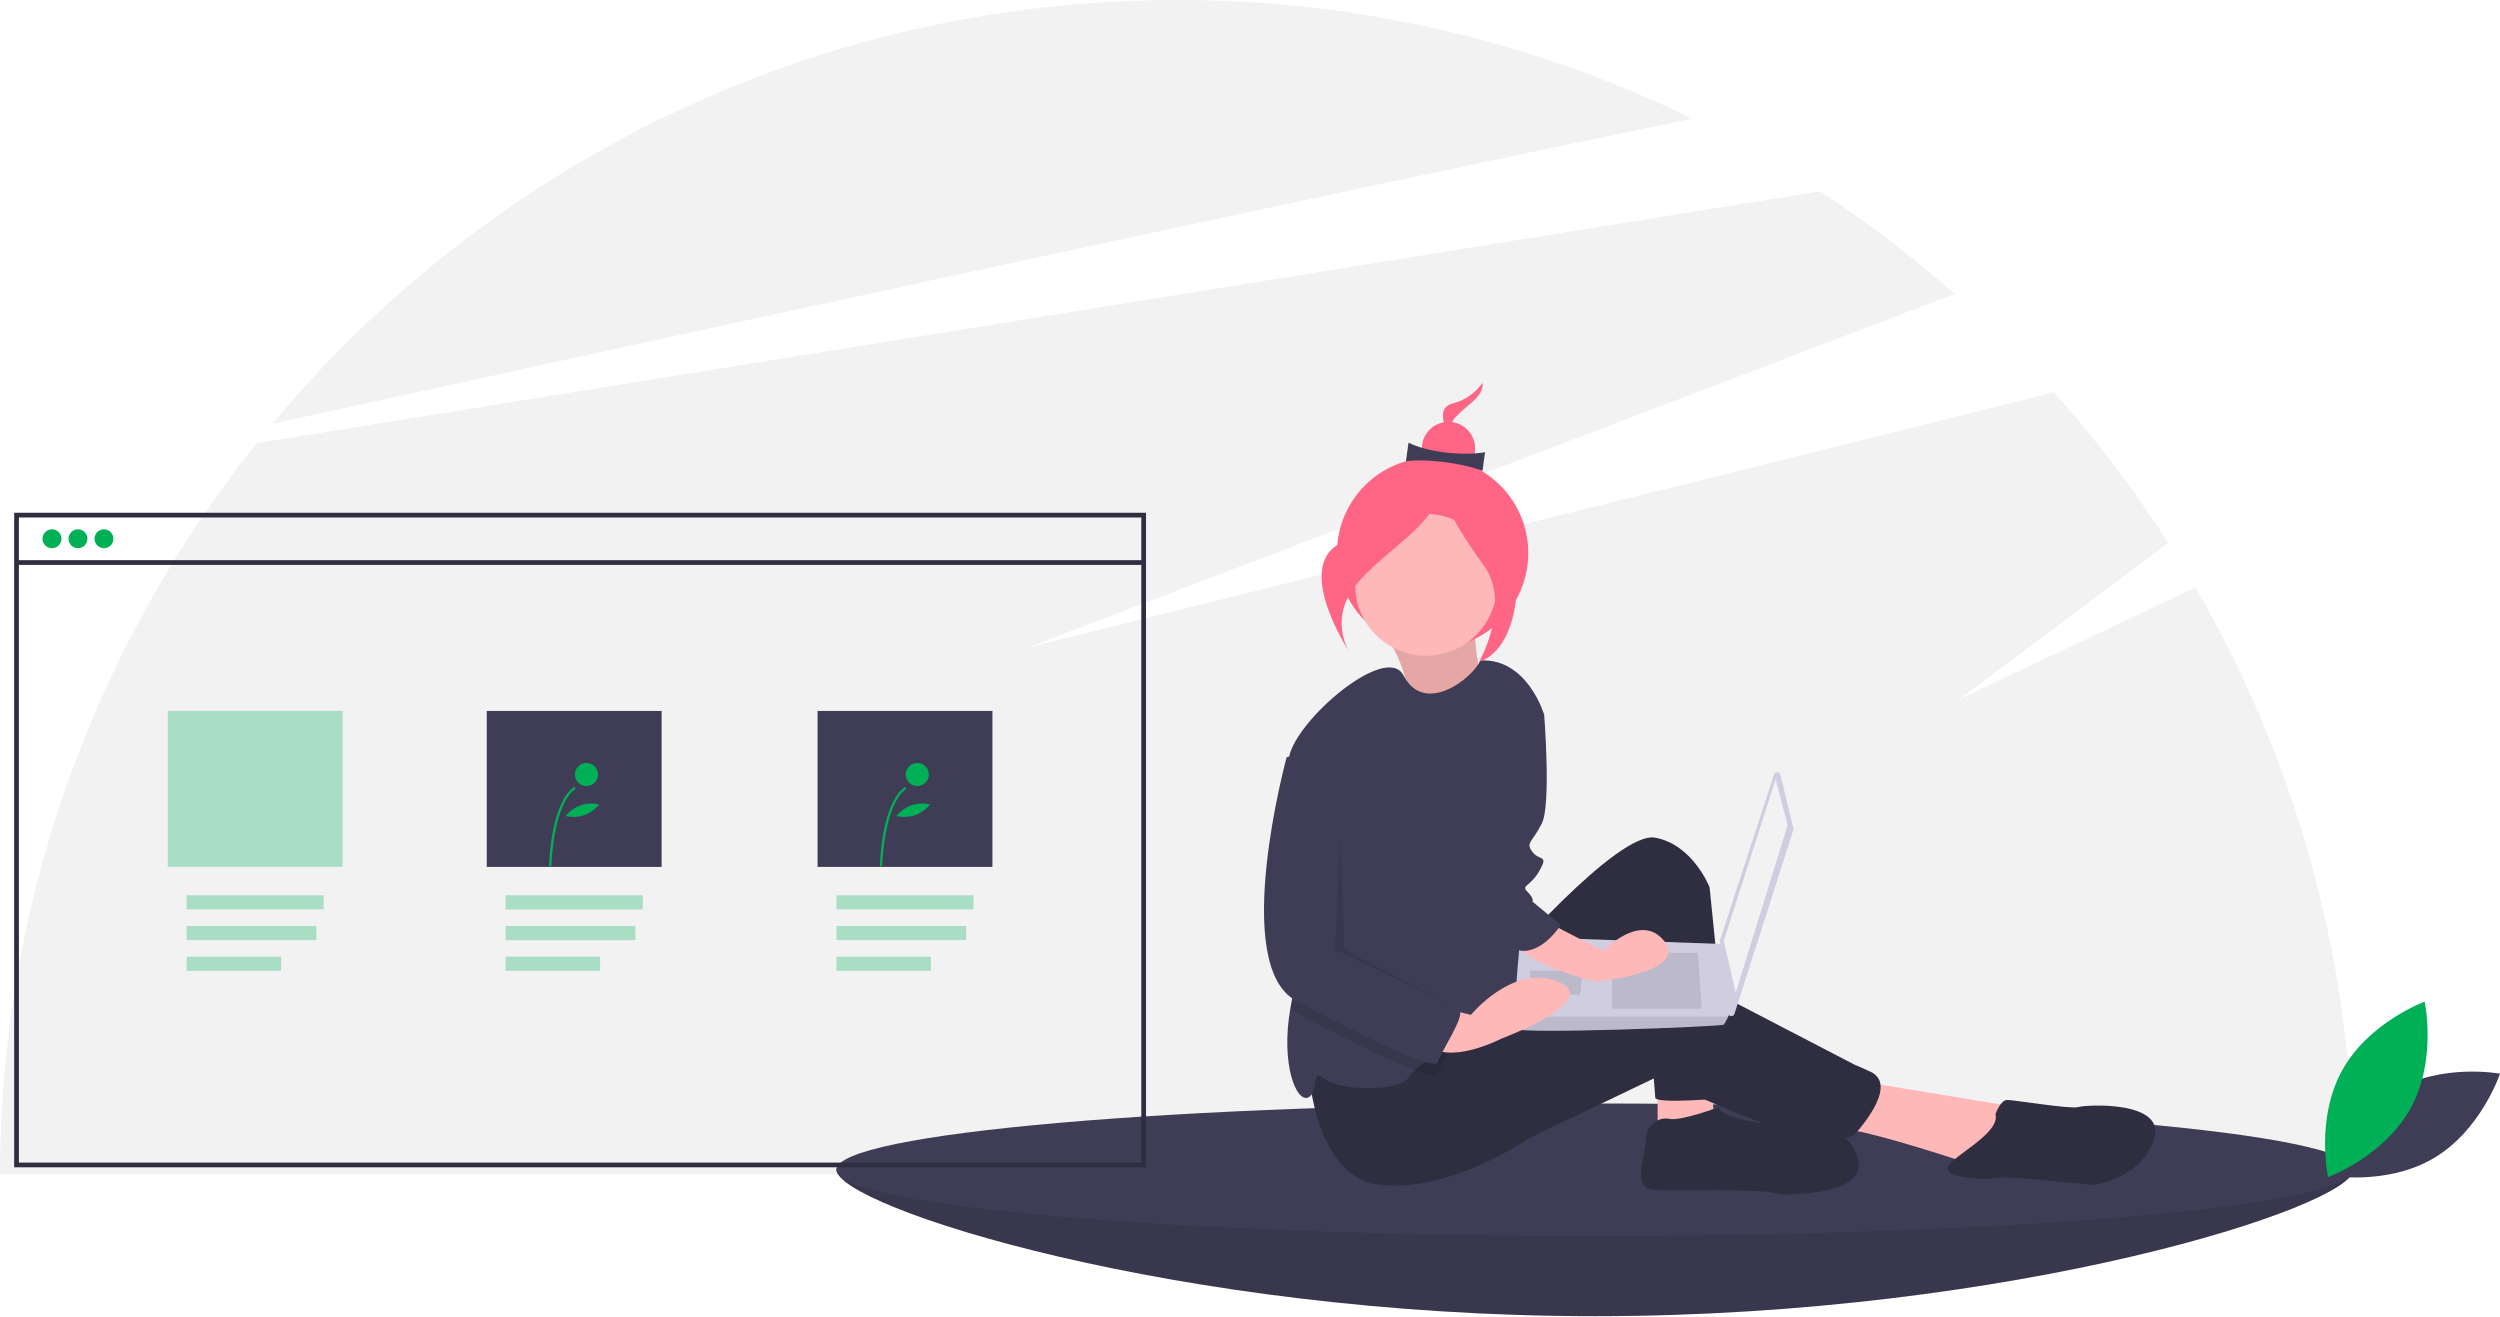
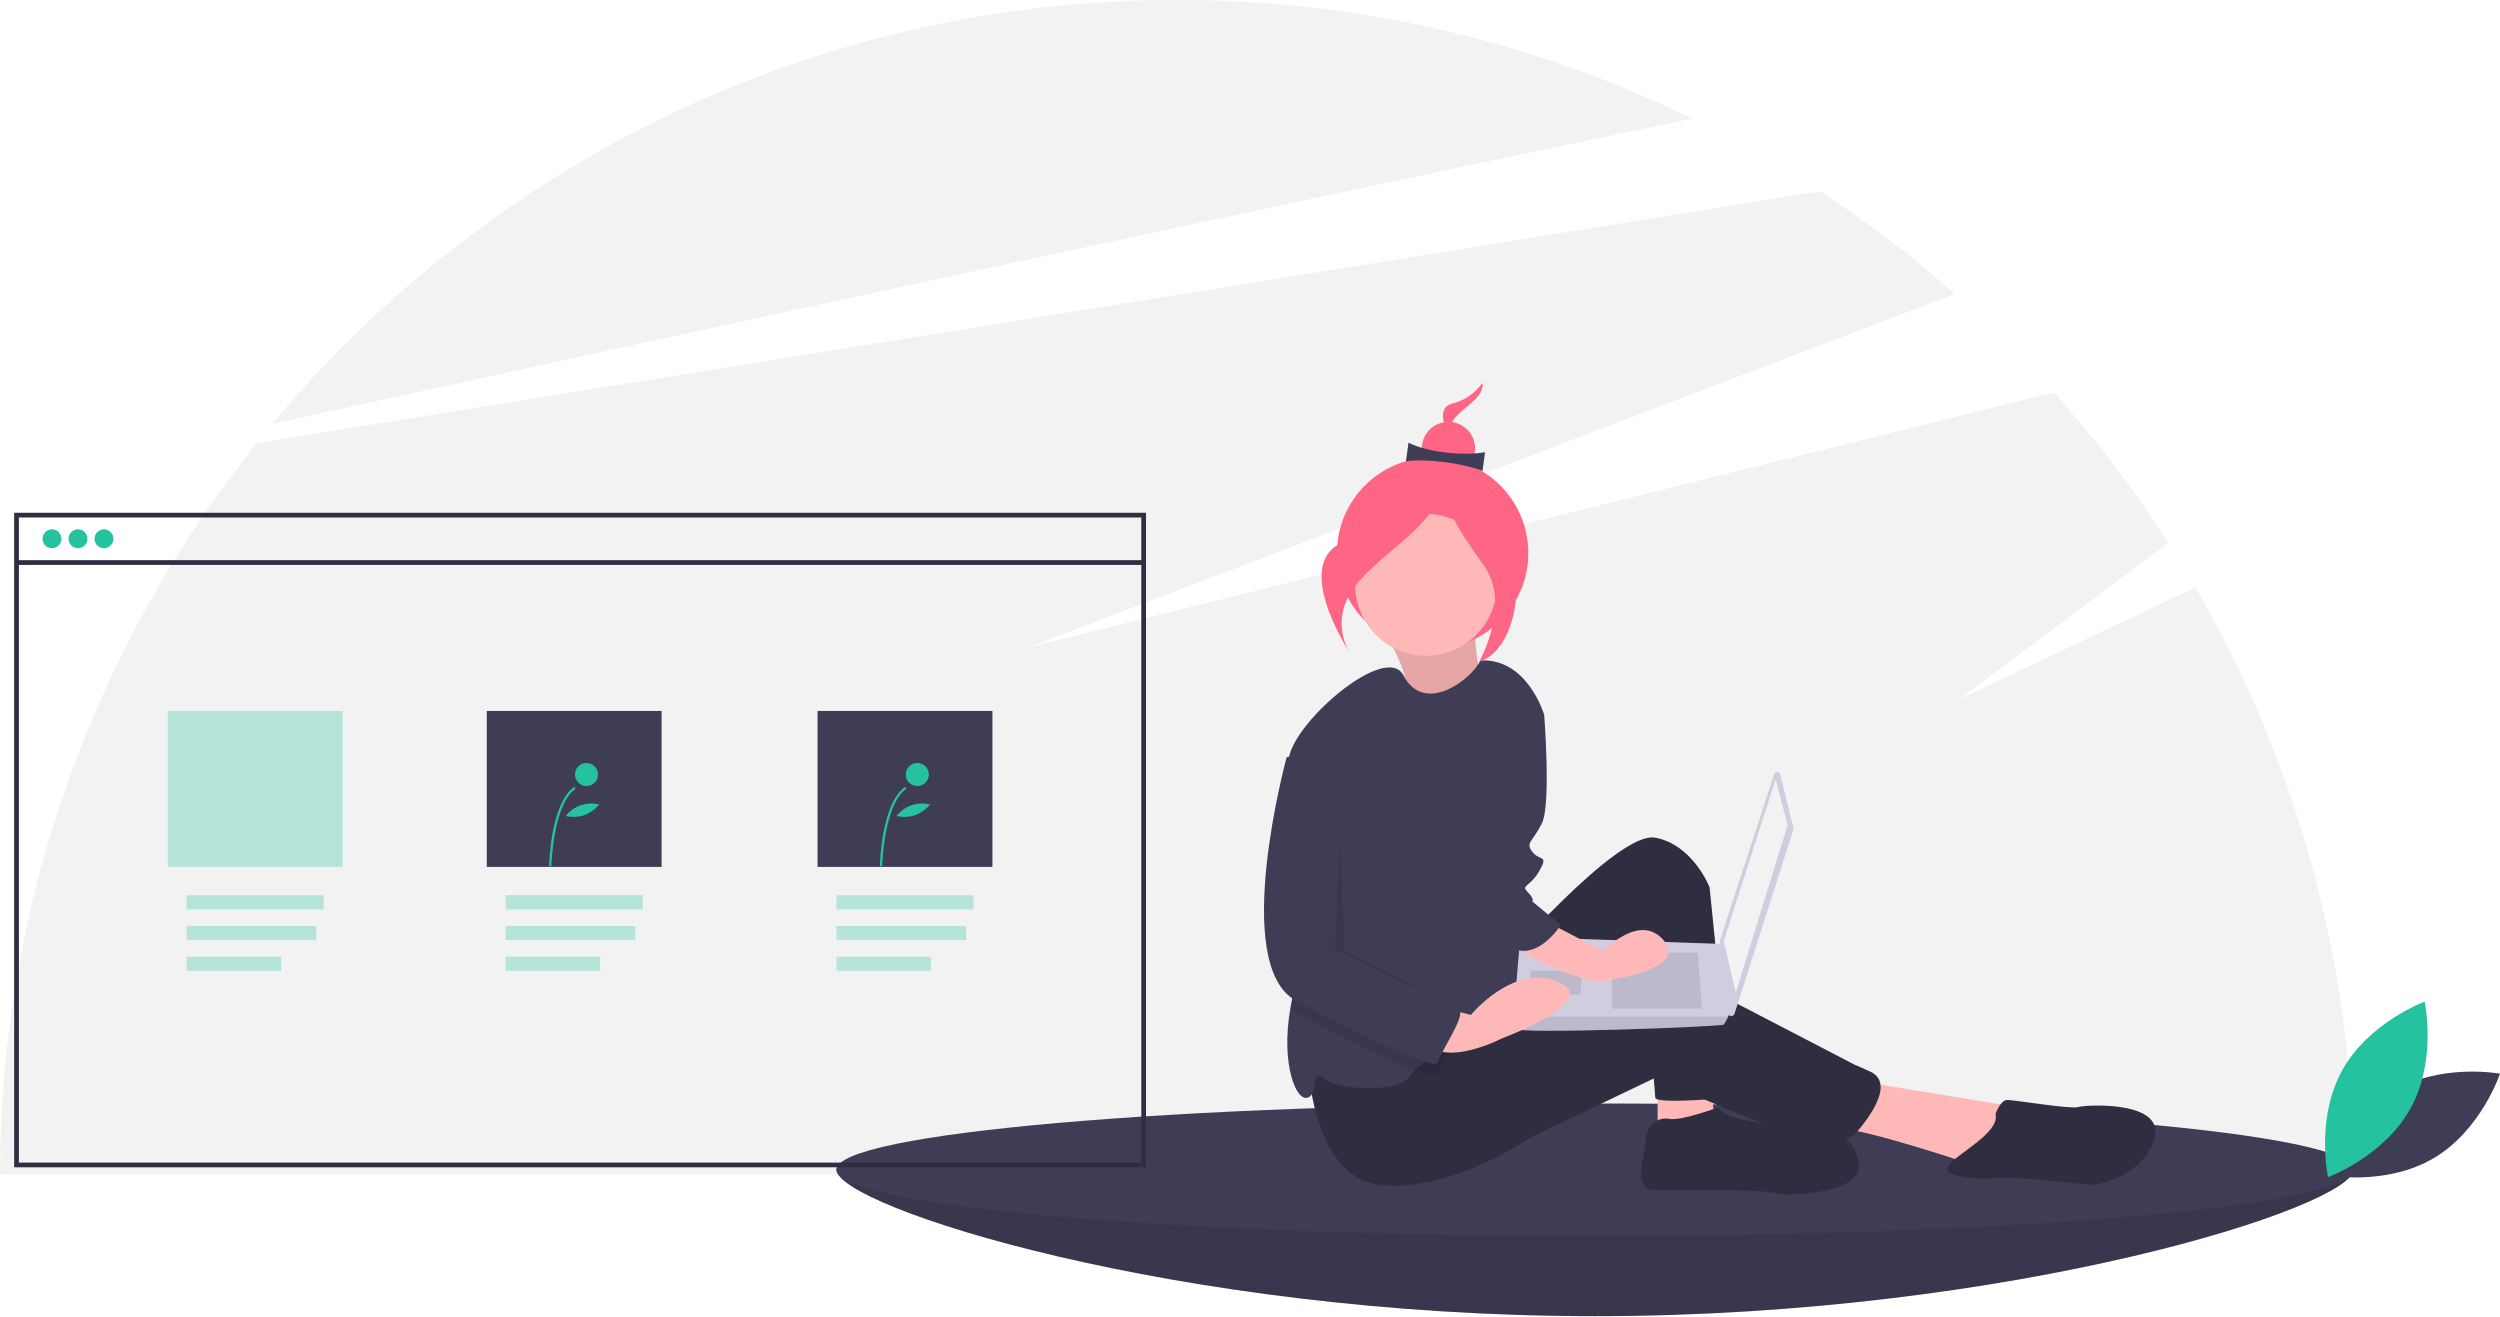
<svg xmlns="http://www.w3.org/2000/svg" id="e8c09660-db65-4061-a2dc-920e909a0453" data-name="Layer 1" width="1057.994" height="557" viewBox="0 0 1057.994 557">
  <path d="M1000.122,420.112,899.997,467.5l88.615-66.262a500.056,500.056,0,0,0-48.384-63.668L505.997,445.5,898.23,295.876a499.981,499.981,0,0,0-56.958-43.414L179.606,359.039A495.88,495.88,0,0,0,71.003,668.5h995.987A495.613,495.613,0,0,0,1000.122,420.112Z" transform="translate(-71.00317 -171.5)" fill="#f2f2f2" />
  <path d="M787.12,221.695A495.972,495.972,0,0,0,568.997,171.5c-153.83,0-291.361,69.753-382.71,179.349C342.713,316.574,615.064,257.243,787.12,221.695Z" transform="translate(-71.00317 -171.5)" fill="#f2f2f2" />
  <path d="M1066.997,666.5c0,15.464-143.717,62-321,62s-321-46.536-321-62,143.717,6,321,6S1066.997,651.036,1066.997,666.5Z" transform="translate(-71.00317 -171.5)" fill="#3f3d56" />
  <path d="M1066.997,666.5c0,15.464-143.717,62-321,62s-321-46.536-321-62,143.717,6,321,6S1066.997,651.036,1066.997,666.5Z" transform="translate(-71.00317 -171.5)" opacity="0.1" />
  <ellipse cx="674.994" cy="495" rx="321" ry="28" fill="#3f3d56" />
  <path d="M656.644,438.626s12.911,20.477,8.3,26.021,34.593,5.683,34.593,5.683-5.889-29.788-4.156-36.643Z" transform="translate(-71.00317 -171.5)" fill="#ffb8b8" />
  <path d="M656.644,438.626s12.911,20.477,8.3,26.021,34.593,5.683,34.593,5.683-5.889-29.788-4.156-36.643Z" transform="translate(-71.00317 -171.5)" opacity="0.1" />
  <circle cx="606.274" cy="234.063" r="40.484" fill="#ff6584" />
  <polygon points="701.494 453.5 701.494 477.5 725.494 472.5 723.494 455.5 701.494 453.5" fill="#ffb8b8" />
  <path d="M857.497,629l67,11-17,25s-47-16-59-16S857.497,629,857.497,629Z" transform="translate(-71.00317 -171.5)" fill="#ffb8b8" />
  <path d="M705.497,581s50-58,66-55,23,21,23,21l9,89s-32,3-32,0-6-67-6-67-47,104-72,35Z" transform="translate(-71.00317 -171.5)" fill="#2f2e41" />
  <path d="M624.497,620s1,50,31,53,63-20,63-20l54-25.87s64,33.87,83,24.87c0,0,20-21,7-27s-1,0-1,0l-77-40s-15-4-41,7-61,16-61,16Z" transform="translate(-71.00317 -171.5)" fill="#2f2e41" />
  <circle cx="603.494" cy="247.5" r="30" fill="#ffb8b8" />
  <path d="M717.497,503l-2,42s1,55-8,59c-4.55,2.02-13.69,6.08-22.14,10.52-6.34,3.32-12.29,6.84-15.61,9.87a11.194,11.194,0,0,0-2.25,2.61c-4,7-30,6-36,1s-2,6-7,8c-4.84,1.94-11.55-13.92-7.44-37.6.13-.79.28-1.59.44-2.4,4.59-22.95-2.62-77.92-1.51-99.16a37.369,37.369,0,0,1,.51-4.84c3-16,41.28-48.56,48.44-34.69,8.82,17.12,29.08,1.48,32.56-6.31,20-1,27,23,27,23Z" transform="translate(-71.00317 -171.5)" fill="#3f3d56" />
  <path d="M798.497,640s-16,6-21,5-10,3-10,9-6,20,3,21,46-1,54,2c0,0,36,1,33-14s-18-14-18-14S798.497,647,798.497,640Z" transform="translate(-71.00317 -171.5)" fill="#2f2e41" />
  <path d="M915.497,643s2-6,5-6,27,4,30,3,38-3,32,14-26,19-26,19-36-4-41-3-23,0-20-5S917.497,651,915.497,643Z" transform="translate(-71.00317 -171.5)" fill="#2f2e41" />
  <path d="M824.471,499.363l5.486,22.63a1.414,1.414,0,0,1-.027.764l-24.886,77.77a1.413,1.413,0,0,1-2.751-.271l-3.443-30.296a1.414,1.414,0,0,1,.061-.598l22.843-70.104A1.413,1.413,0,0,1,824.471,499.363Z" transform="translate(-71.00317 -171.5)" fill="#d0cde1" />
  <polygon points="751.45 329.775 756.515 349.191 734.565 420.104 729.5 398.155 751.45 329.775" fill="#f2f2f2" />
  <path d="M711.862,606.8c.844,2.533,87.797-.844,88.641-1.688a18.324,18.324,0,0,0,1.857-3.377c.794-1.688,1.52-3.377,1.52-3.377l-3.377-27.335-86.109-3.056s-2.153,23.165-2.592,33.768A25.331,25.331,0,0,0,711.862,606.8Z" transform="translate(-71.00317 -171.5)" fill="#d0cde1" />
  <polygon points="718.526 403.22 720.214 426.858 682.225 426.858 682.225 403.22 718.526 403.22" opacity="0.1" />
  <polygon points="669.562 410.818 669.789 410.773 668.718 420.949 647.612 420.949 647.612 410.818 669.562 410.818" opacity="0.1" />
  <path d="M711.862,606.8c.844,2.533,87.797-.844,88.641-1.688a18.324,18.324,0,0,0,1.857-3.377H711.803A25.331,25.331,0,0,0,711.862,606.8Z" transform="translate(-71.00317 -171.5)" opacity="0.1" />
  <path d="M698.409,333.5a22.13,22.13,0,0,1-12.769,8.778c-8.929,2.391-.073,15.809-.073,15.809s-3.22-4.879,1.425-10.046S699.112,339.34,698.409,333.5Z" transform="translate(-71.00317 -171.5)" fill="#ff6584" />
  <circle cx="612.982" cy="189.806" r="11.283" fill="#ff6584" />
  <path d="M698.39,370.762c-9.198-3.479-24.513-5.243-32.392-4.037l1.081-7.891c7.575,3.915,22.82,5.755,32.392,4.037Z" transform="translate(-71.00317 -171.5)" fill="#3f3d56" />
  <path d="M680.592,373.587s-11.527,19.174-38.332,26.351-.219,47.458-.219,47.458-9.668-14.647,4.277-30.159S682.702,391.12,680.592,373.587Z" transform="translate(-71.00317 -171.5)" fill="#ff6584" />
  <path d="M681.507,372.422s11.074,26.336,23.231,28.826,11.235,44.103-7.777,50.344c0,0,13.863-24.396,2.013-40.757S679.64,381.54,681.507,372.422Z" transform="translate(-71.00317 -171.5)" fill="#ff6584" />
  <path d="M685.357,614.52c-2.47,4.67-5.37,9.52-5.86,11.48-.33,1.33-3.99.56-9.75-1.61-11.55-4.37-31.57-14.38-50.25-24.39a15.775,15.775,0,0,1-2.44-1.6c.13-.79.28-1.59.44-2.4,4.59-22.95-2.62-77.92-1.51-99.16l8.51-2.84,17,16v68s44,24,47,26C690.027,605.02,687.917,609.67,685.357,614.52Z" transform="translate(-71.00317 -171.5)" opacity="0.1" />
  <path d="M722.497,560l27,14s16-17,26-4-29,17-29,17-34-8-35-19S722.497,560,722.497,560Z" transform="translate(-71.00317 -171.5)" fill="#ffb8b8" />
  <path d="M677.497,597l16,4s18-22,37-14-24,24-24,24-23,12-32,2S677.497,597,677.497,597Z" transform="translate(-71.00317 -171.5)" fill="#ffb8b8" />
  <path d="M712.497,465c1,1,12,9,12,9s3,38-1,46-7,8-4,12,7,1,3,8-8,6-5,9,2,4,2,4l12,10s-7.362,11.726-16.681,10.863S697.497,528,697.497,528Z" transform="translate(-71.00317 -171.5)" fill="#3f3d56" />
  <path d="M624.497,489l-9,3s-24,88,4,103,59,30,60,26,12-20,9-22-47-26-47-26V505Z" transform="translate(-71.00317 -171.5)" fill="#3f3d56" />
  <polygon points="566.994 354 564.994 402 617.994 427 568.994 402 566.994 354" opacity="0.1" />
  <path d="M1084.097,633.143c-20.155,11.884-28.088,35.774-28.088,35.774s24.745,4.621,44.9-7.263,28.088-35.774,28.088-35.774S1104.252,621.259,1084.097,633.143Z" transform="translate(-71.00317 -171.5)" fill="#3f3d56" />
-   <path d="M1091.16,640.511c-11.287,20.496-34.933,29.128-34.933,29.128s-5.347-24.598,5.94-45.094,34.933-29.128,34.933-29.128S1102.446,620.016,1091.16,640.511Z" transform="translate(-71.00317 -171.5)" fill="#00b056" />
-   <circle cx="21.994" cy="228" r="4" fill="#00b056" />
-   <circle cx="32.994" cy="228" r="4" fill="#00b056" />
-   <circle cx="43.994" cy="228" r="4" fill="#00b056" />
-   <rect x="78.994" y="378.873" width="58" height="6" fill="#00b056" opacity="0.3" />
-   <rect x="78.994" y="391.873" width="54.865" height="6" fill="#00b056" opacity="0.3" />
-   <rect x="78.994" y="404.873" width="39.973" height="6" fill="#00b056" opacity="0.3" />
+   <path d="M1091.16,640.511c-11.287,20.496-34.933,29.128-34.933,29.128s-5.347-24.598,5.94-45.094,34.933-29.128,34.933-29.128S1102.446,620.016,1091.16,640.511Z" transform="translate(-71.00317 -171.5)" fill="#25c2a0" />
+   <circle cx="21.994" cy="228" r="4" fill="#25c2a0" />
+   <circle cx="32.994" cy="228" r="4" fill="#25c2a0" />
+   <circle cx="43.994" cy="228" r="4" fill="#25c2a0" />
+   <rect x="78.994" y="378.873" width="58" height="6" fill="#25c2a0" opacity="0.3" />
+   <rect x="78.994" y="391.873" width="54.865" height="6" fill="#25c2a0" opacity="0.3" />
+   <rect x="78.994" y="404.873" width="39.973" height="6" fill="#25c2a0" opacity="0.3" />
  <g opacity="0.3">
-     <rect x="213.994" y="378.873" width="58" height="6" fill="#00b056" />
-     <rect x="213.994" y="391.873" width="54.865" height="6" fill="#00b056" />
-     <rect x="213.994" y="404.873" width="39.973" height="6" fill="#00b056" />
-     <rect x="213.994" y="378.873" width="58" height="6" fill="#00b056" opacity="0.3" />
-     <rect x="213.994" y="391.873" width="54.865" height="6" fill="#00b056" opacity="0.3" />
-     <rect x="213.994" y="404.873" width="39.973" height="6" fill="#00b056" opacity="0.3" />
+     <rect x="213.994" y="378.873" width="58" height="6" fill="#25c2a0" />
+     <rect x="213.994" y="391.873" width="54.865" height="6" fill="#25c2a0" />
+     <rect x="213.994" y="404.873" width="39.973" height="6" fill="#25c2a0" />
+     <rect x="213.994" y="378.873" width="58" height="6" fill="#25c2a0" opacity="0.3" />
+     <rect x="213.994" y="391.873" width="54.865" height="6" fill="#25c2a0" opacity="0.3" />
+     <rect x="213.994" y="404.873" width="39.973" height="6" fill="#25c2a0" opacity="0.3" />
  </g>
-   <rect x="353.994" y="378.873" width="58" height="6" fill="#00b056" opacity="0.3" />
-   <rect x="353.994" y="391.873" width="54.865" height="6" fill="#00b056" opacity="0.3" />
-   <rect x="353.994" y="404.873" width="39.973" height="6" fill="#00b056" opacity="0.3" />
-   <rect x="70.994" y="300.873" width="74" height="66" fill="#00b056" opacity="0.3" />
+   <rect x="353.994" y="378.873" width="58" height="6" fill="#25c2a0" opacity="0.3" />
+   <rect x="353.994" y="391.873" width="54.865" height="6" fill="#25c2a0" opacity="0.3" />
+   <rect x="353.994" y="404.873" width="39.973" height="6" fill="#25c2a0" opacity="0.3" />
+   <rect x="70.994" y="300.873" width="74" height="66" fill="#25c2a0" opacity="0.3" />
  <rect x="205.994" y="300.873" width="74" height="66" fill="#3f3d56" />
  <rect x="345.994" y="300.873" width="74" height="66" fill="#3f3d56" />
-   <path d="M304.355,538.095l-.976-.019c.021-1.081.631-26.561,10.662-33.604l.561.799C304.976,512.03,304.36,537.835,304.355,538.095Z" transform="translate(-71.00317 -171.5)" fill="#00b056" />
-   <circle cx="248.2" cy="327.768" r="4.881" fill="#00b056" />
-   <path d="M318.216,516.504a15.198,15.198,0,0,1-7.841.339,13.85,13.85,0,0,1,14.24-4.884A15.198,15.198,0,0,1,318.216,516.504Z" transform="translate(-71.00317 -171.5)" fill="#00b056" />
-   <path d="M444.355,538.095l-.976-.019c.021-1.081.631-26.561,10.662-33.604l.561.799C444.976,512.03,444.36,537.835,444.355,538.095Z" transform="translate(-71.00317 -171.5)" fill="#00b056" />
-   <circle cx="388.2" cy="327.768" r="4.881" fill="#00b056" />
-   <path d="M458.216,516.504a15.198,15.198,0,0,1-7.841.339,13.85,13.85,0,0,1,14.24-4.884A15.198,15.198,0,0,1,458.216,516.504Z" transform="translate(-71.00317 -171.5)" fill="#00b056" />
+   <path d="M304.355,538.095l-.976-.019c.021-1.081.631-26.561,10.662-33.604l.561.799C304.976,512.03,304.36,537.835,304.355,538.095Z" transform="translate(-71.00317 -171.5)" fill="#25c2a0" />
+   <circle cx="248.2" cy="327.768" r="4.881" fill="#25c2a0" />
+   <path d="M318.216,516.504a15.198,15.198,0,0,1-7.841.339,13.85,13.85,0,0,1,14.24-4.884A15.198,15.198,0,0,1,318.216,516.504Z" transform="translate(-71.00317 -171.5)" fill="#25c2a0" />
+   <path d="M444.355,538.095l-.976-.019c.021-1.081.631-26.561,10.662-33.604l.561.799C444.976,512.03,444.36,537.835,444.355,538.095Z" transform="translate(-71.00317 -171.5)" fill="#25c2a0" />
+   <circle cx="388.2" cy="327.768" r="4.881" fill="#25c2a0" />
+   <path d="M458.216,516.504a15.198,15.198,0,0,1-7.841.339,13.85,13.85,0,0,1,14.24-4.884A15.198,15.198,0,0,1,458.216,516.504Z" transform="translate(-71.00317 -171.5)" fill="#25c2a0" />
  <path d="M555.997,665.5h-479v-277h479Zm-477-2h475v-273h-475Z" transform="translate(-71.00317 -171.5)" fill="#2f2e41" />
  <rect x="6.994" y="237.065" width="477" height="2" fill="#2f2e41" />
</svg>
